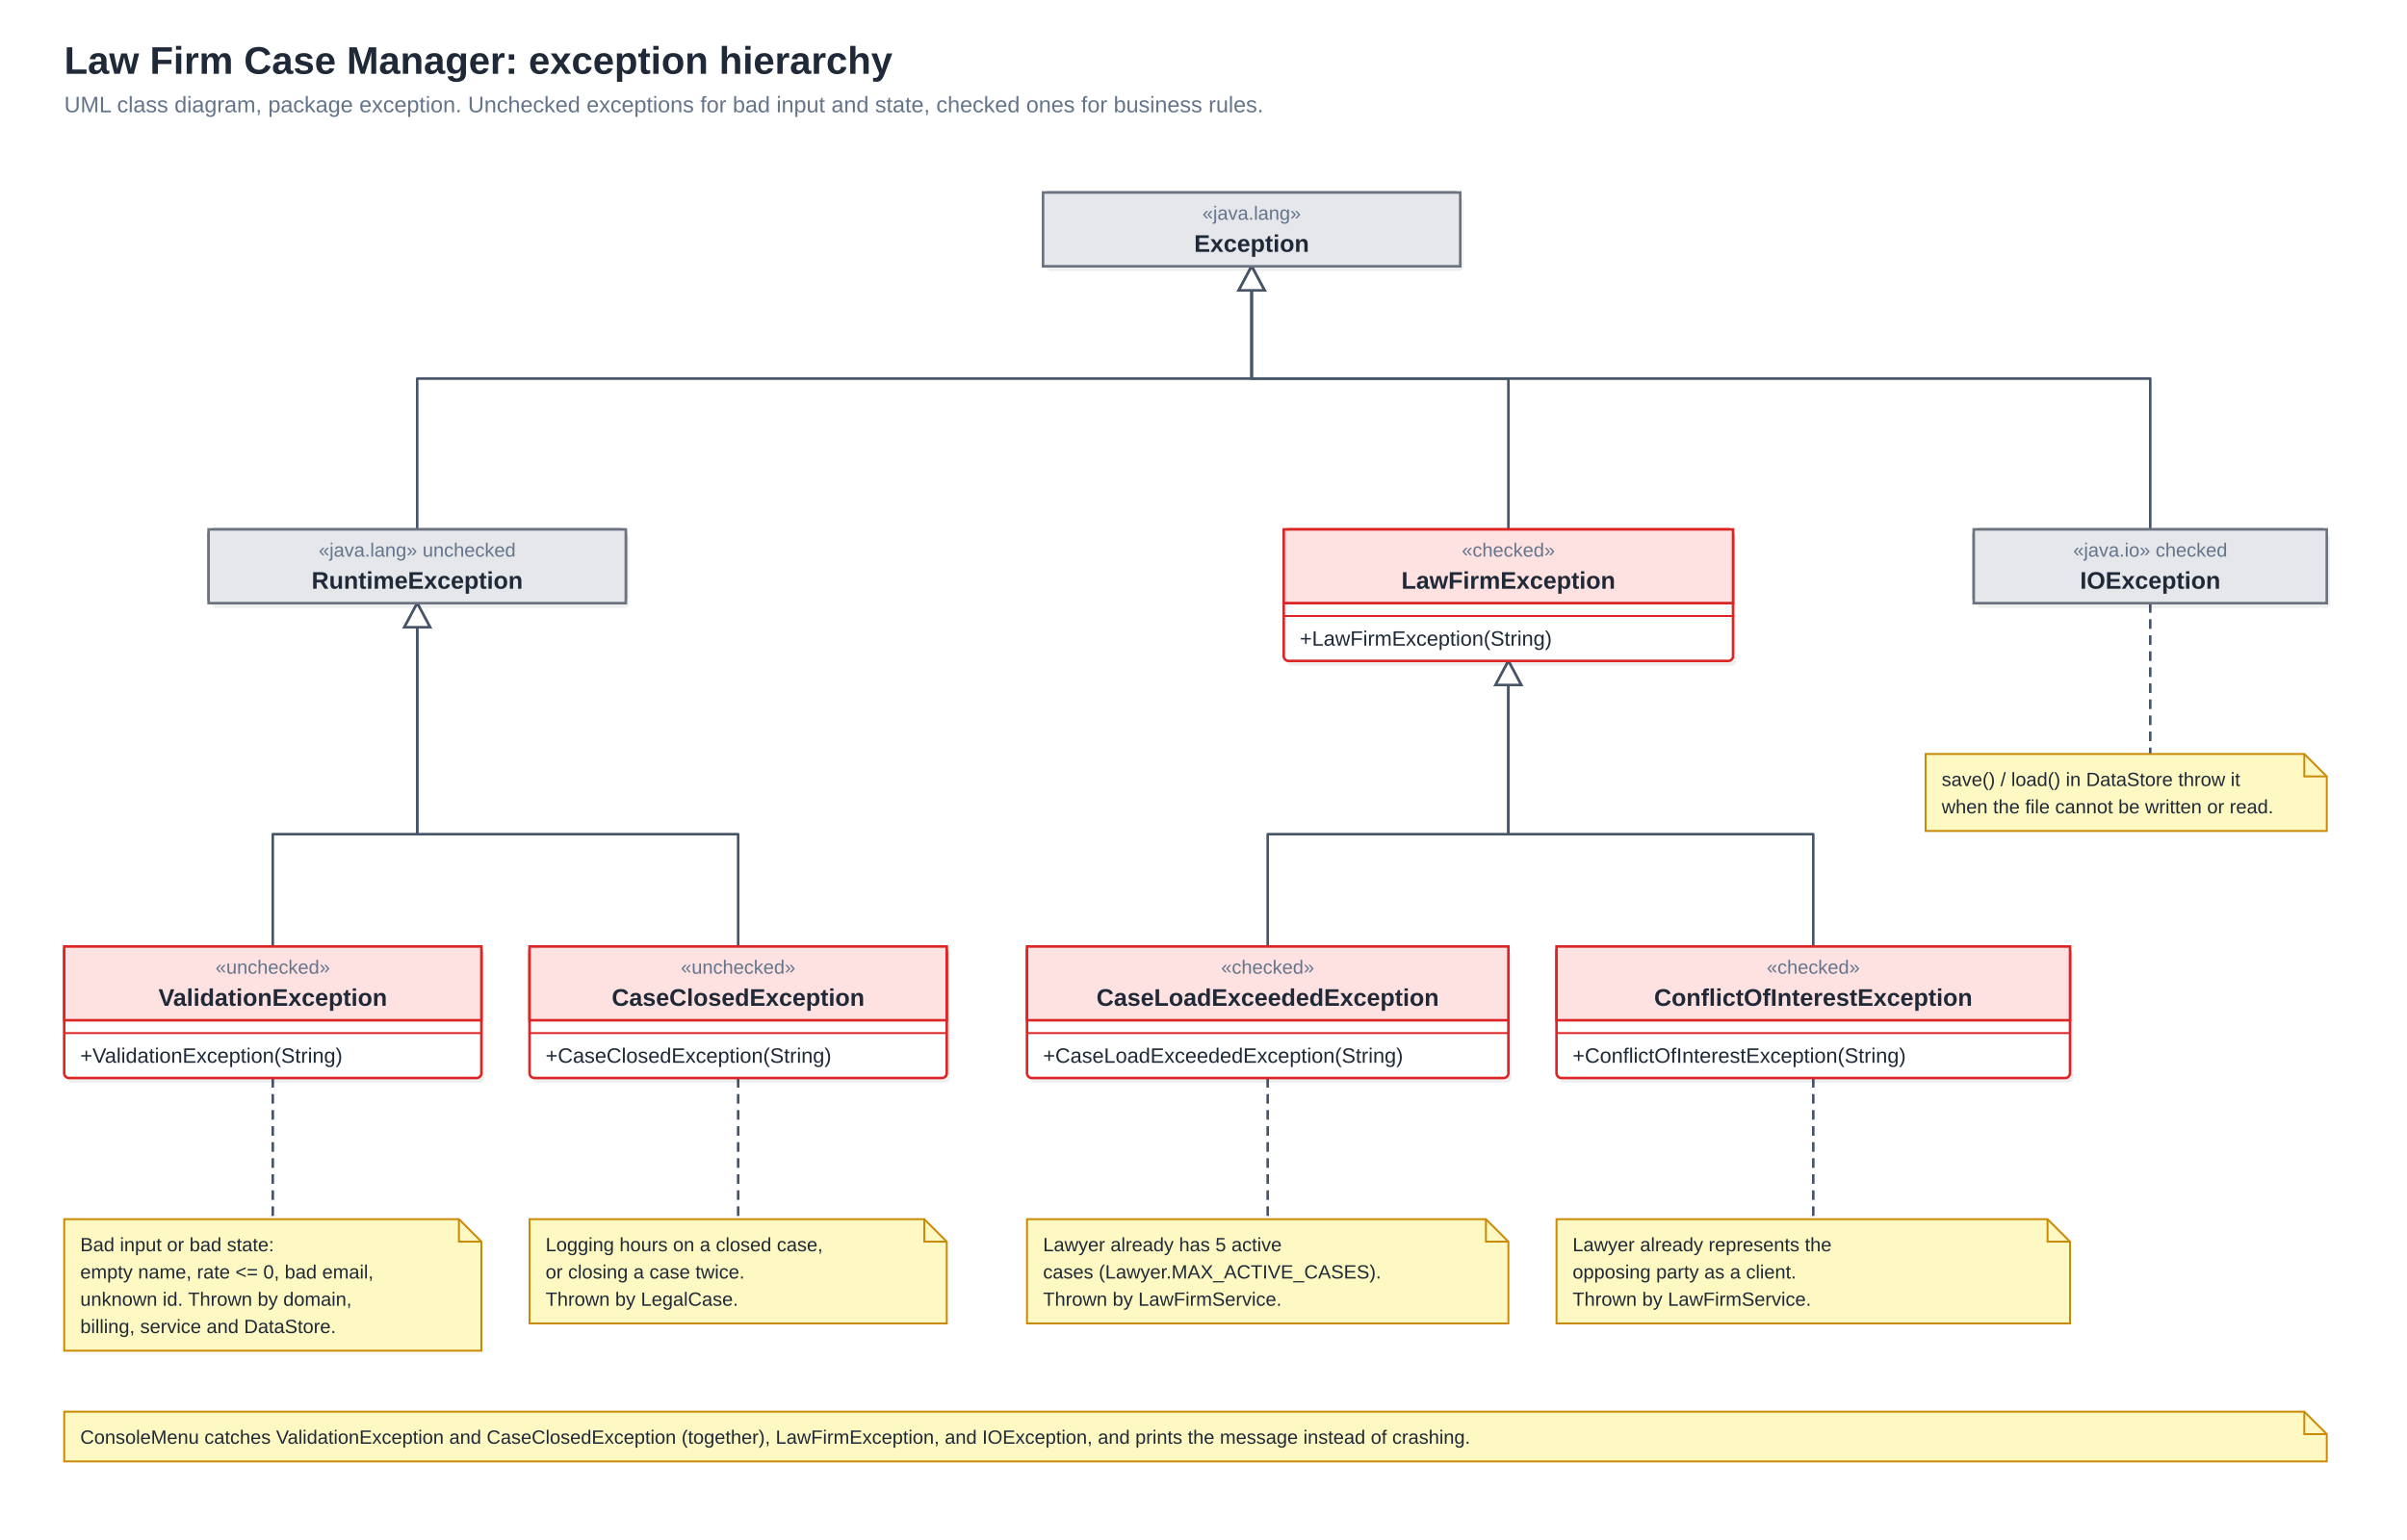
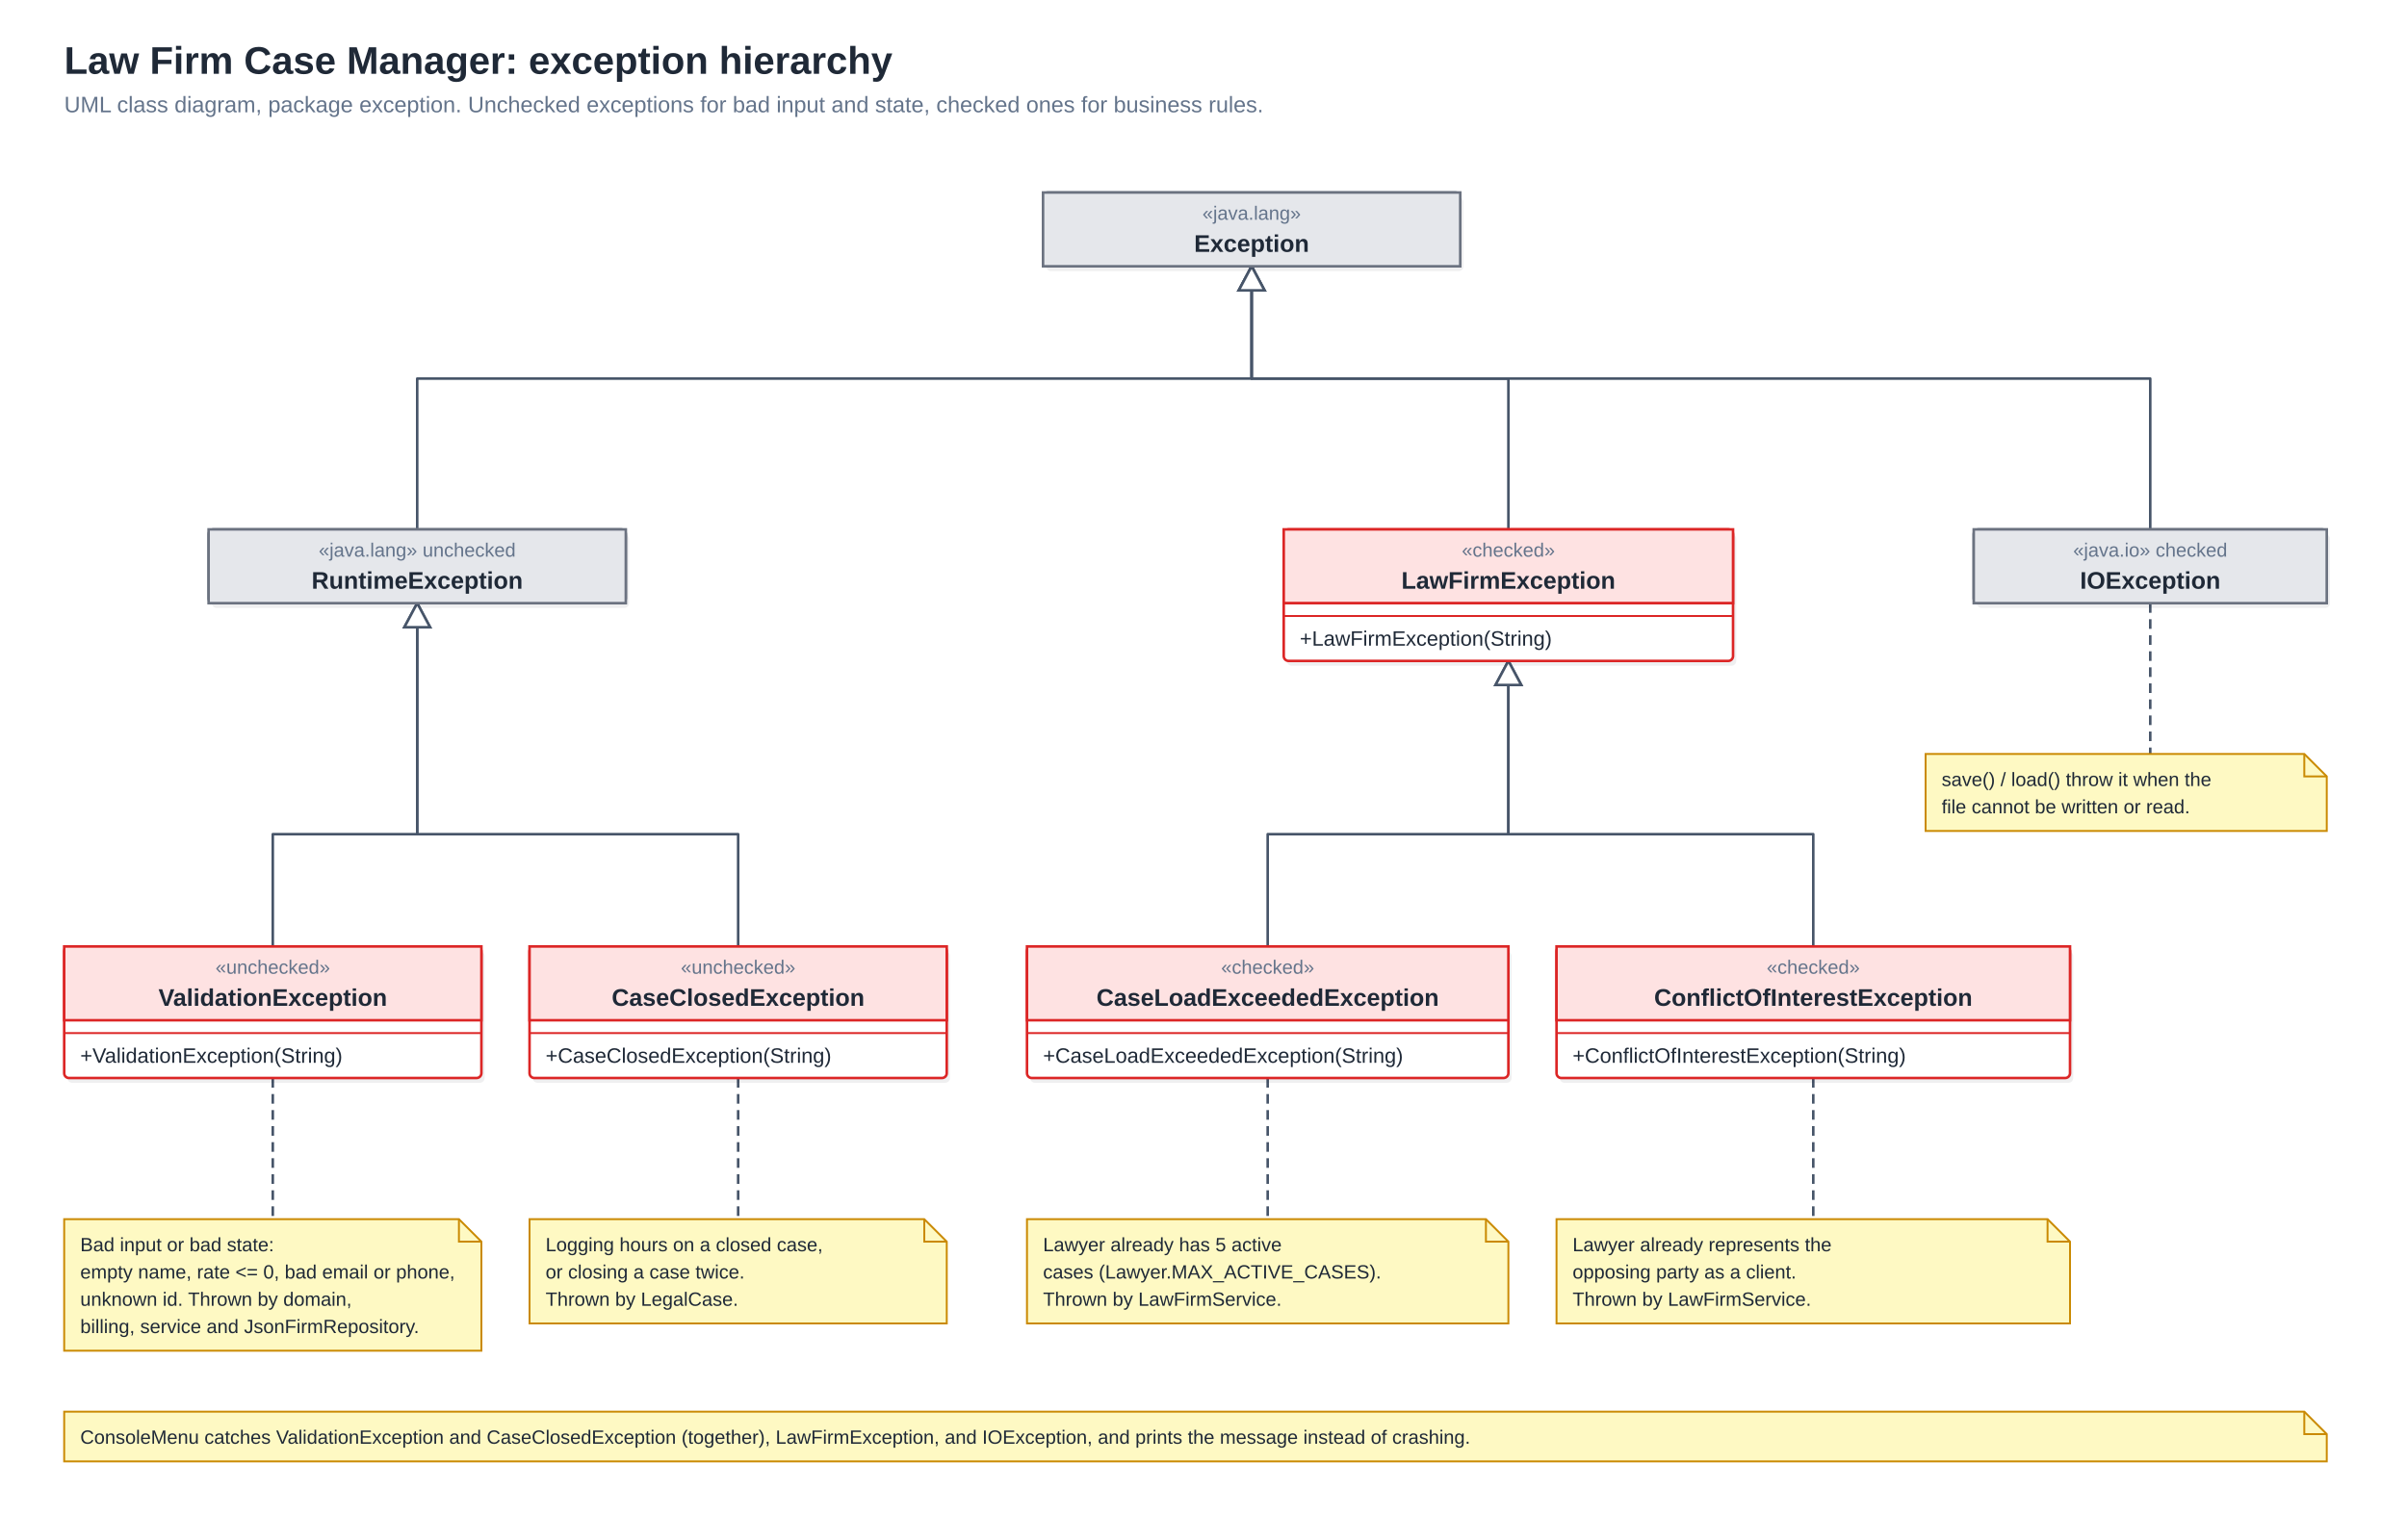
<svg xmlns="http://www.w3.org/2000/svg" width="1500" height="960" viewBox="0 0 1500 960" font-family="Liberation Sans, Arial, Helvetica, sans-serif">
  <rect width="100%" height="100%" fill="#FFFFFF" />
  <text x="40" y="46" font-size="24" font-weight="700" fill="#1F2937">Law Firm Case Manager: exception hierarchy</text>
  <text x="40" y="70" font-size="14" fill="#64748B">UML class diagram, package exception. Unchecked exceptions for bad input and state, checked ones for business rules.</text>
  <polyline points="260,330 260,236 780,236 780,181" fill="none" stroke="#475569" stroke-width="1.6" stroke-linejoin="round" />
  <polygon points="780,166 788,181 772,181" fill="#FFFFFF" stroke="#475569" stroke-width="1.6" />
  <polyline points="940,330 940,236 780,236 780,181" fill="none" stroke="#475569" stroke-width="1.6" stroke-linejoin="round" />
  <polygon points="780,166 788,181 772,181" fill="#FFFFFF" stroke="#475569" stroke-width="1.6" />
  <polyline points="1340,330 1340,236 780,236 780,181" fill="none" stroke="#475569" stroke-width="1.6" stroke-linejoin="round" />
  <polygon points="780,166 788,181 772,181" fill="#FFFFFF" stroke="#475569" stroke-width="1.6" />
  <polyline points="170,590 170,520 260,520 260,391" fill="none" stroke="#475569" stroke-width="1.6" stroke-linejoin="round" />
  <polygon points="260,376 268,391 252,391" fill="#FFFFFF" stroke="#475569" stroke-width="1.6" />
  <polyline points="460,590 460,520 260,520 260,391" fill="none" stroke="#475569" stroke-width="1.6" stroke-linejoin="round" />
  <polygon points="260,376 268,391 252,391" fill="#FFFFFF" stroke="#475569" stroke-width="1.6" />
  <polyline points="790,590 790,520 940,520 940,427" fill="none" stroke="#475569" stroke-width="1.6" stroke-linejoin="round" />
  <polygon points="940,412 948,427 932,427" fill="#FFFFFF" stroke="#475569" stroke-width="1.6" />
  <polyline points="1130,590 1130,520 940,520 940,427" fill="none" stroke="#475569" stroke-width="1.6" stroke-linejoin="round" />
  <polygon points="940,412 948,427 932,427" fill="#FFFFFF" stroke="#475569" stroke-width="1.6" />
  <polyline points="170,672 170,760" fill="none" stroke="#475569" stroke-width="1.6" stroke-dasharray="6 4" stroke-linejoin="round" />
  <polyline points="460,672 460,760" fill="none" stroke="#475569" stroke-width="1.6" stroke-dasharray="6 4" stroke-linejoin="round" />
  <polyline points="790,672 790,760" fill="none" stroke="#475569" stroke-width="1.6" stroke-dasharray="6 4" stroke-linejoin="round" />
  <polyline points="1130,672 1130,760" fill="none" stroke="#475569" stroke-width="1.6" stroke-dasharray="6 4" stroke-linejoin="round" />
  <polyline points="1340,376 1340,470" fill="none" stroke="#475569" stroke-width="1.6" stroke-dasharray="6 4" stroke-linejoin="round" />
  <rect x="652" y="123" width="260" height="46" rx="3" fill="#0F172A" fill-opacity="0.07" stroke="none" stroke-width="1.6" />
  <rect x="650" y="120" width="260" height="46" rx="3" fill="#F9FAFB" stroke="#6B7280" stroke-width="1.6" />
  <path d="M650 120 h260 v46 h-260 z" fill="#E5E7EB" stroke="#6B7280" stroke-width="1.6" />
  <text x="780" y="137" font-size="12" text-anchor="middle" fill="#64748B">«java.lang»</text>
  <text x="780" y="157" font-size="15" font-weight="700" text-anchor="middle" fill="#1F2937">Exception</text>
  <rect x="132" y="333" width="260" height="46" rx="3" fill="#0F172A" fill-opacity="0.07" stroke="none" stroke-width="1.6" />
  <rect x="130" y="330" width="260" height="46" rx="3" fill="#F9FAFB" stroke="#6B7280" stroke-width="1.6" />
  <path d="M130 330 h260 v46 h-260 z" fill="#E5E7EB" stroke="#6B7280" stroke-width="1.6" />
  <text x="260" y="347" font-size="12" text-anchor="middle" fill="#64748B">«java.lang»  unchecked</text>
  <text x="260" y="367" font-size="15" font-weight="700" text-anchor="middle" fill="#1F2937">RuntimeException</text>
  <rect x="802" y="333" width="280" height="82" rx="3" fill="#0F172A" fill-opacity="0.07" stroke="none" stroke-width="1.6" />
  <rect x="800" y="330" width="280" height="82" rx="3" fill="#FFFFFF" stroke="#DC2626" stroke-width="1.6" />
  <path d="M800 330 h280 v46 h-280 z" fill="#FEE2E2" stroke="#DC2626" stroke-width="1.6" />
  <text x="940" y="347" font-size="12" text-anchor="middle" fill="#64748B">«checked»</text>
  <text x="940" y="367" font-size="15" font-weight="700" text-anchor="middle" fill="#1F2937">LawFirmException</text>
  <line x1="800" y1="376" x2="1080" y2="376" stroke="#DC2626" stroke-width="1.2" />
  <line x1="800" y1="384" x2="1080" y2="384" stroke="#DC2626" stroke-width="1.2" />
  <text x="810" y="402.5" font-size="13" fill="#1F2937">+LawFirmException(String)</text>
  <rect x="1232" y="333" width="220" height="46" rx="3" fill="#0F172A" fill-opacity="0.07" stroke="none" stroke-width="1.6" />
  <rect x="1230" y="330" width="220" height="46" rx="3" fill="#F9FAFB" stroke="#6B7280" stroke-width="1.6" />
  <path d="M1230 330 h220 v46 h-220 z" fill="#E5E7EB" stroke="#6B7280" stroke-width="1.6" />
  <text x="1340" y="347" font-size="12" text-anchor="middle" fill="#64748B">«java.io»  checked</text>
  <text x="1340" y="367" font-size="15" font-weight="700" text-anchor="middle" fill="#1F2937">IOException</text>
  <rect x="42" y="593" width="260" height="82" rx="3" fill="#0F172A" fill-opacity="0.07" stroke="none" stroke-width="1.6" />
  <rect x="40" y="590" width="260" height="82" rx="3" fill="#FFFFFF" stroke="#DC2626" stroke-width="1.6" />
  <path d="M40 590 h260 v46 h-260 z" fill="#FEE2E2" stroke="#DC2626" stroke-width="1.6" />
  <text x="170" y="607" font-size="12" text-anchor="middle" fill="#64748B">«unchecked»</text>
  <text x="170" y="627" font-size="15" font-weight="700" text-anchor="middle" fill="#1F2937">ValidationException</text>
  <line x1="40" y1="636" x2="300" y2="636" stroke="#DC2626" stroke-width="1.2" />
  <line x1="40" y1="644" x2="300" y2="644" stroke="#DC2626" stroke-width="1.2" />
  <text x="50" y="662.5" font-size="13" fill="#1F2937">+ValidationException(String)</text>
  <rect x="332" y="593" width="260" height="82" rx="3" fill="#0F172A" fill-opacity="0.07" stroke="none" stroke-width="1.6" />
  <rect x="330" y="590" width="260" height="82" rx="3" fill="#FFFFFF" stroke="#DC2626" stroke-width="1.6" />
  <path d="M330 590 h260 v46 h-260 z" fill="#FEE2E2" stroke="#DC2626" stroke-width="1.6" />
  <text x="460" y="607" font-size="12" text-anchor="middle" fill="#64748B">«unchecked»</text>
  <text x="460" y="627" font-size="15" font-weight="700" text-anchor="middle" fill="#1F2937">CaseClosedException</text>
  <line x1="330" y1="636" x2="590" y2="636" stroke="#DC2626" stroke-width="1.2" />
  <line x1="330" y1="644" x2="590" y2="644" stroke="#DC2626" stroke-width="1.2" />
  <text x="340" y="662.5" font-size="13" fill="#1F2937">+CaseClosedException(String)</text>
  <rect x="642" y="593" width="300" height="82" rx="3" fill="#0F172A" fill-opacity="0.07" stroke="none" stroke-width="1.6" />
  <rect x="640" y="590" width="300" height="82" rx="3" fill="#FFFFFF" stroke="#DC2626" stroke-width="1.6" />
  <path d="M640 590 h300 v46 h-300 z" fill="#FEE2E2" stroke="#DC2626" stroke-width="1.6" />
  <text x="790" y="607" font-size="12" text-anchor="middle" fill="#64748B">«checked»</text>
  <text x="790" y="627" font-size="15" font-weight="700" text-anchor="middle" fill="#1F2937">CaseLoadExceededException</text>
  <line x1="640" y1="636" x2="940" y2="636" stroke="#DC2626" stroke-width="1.2" />
  <line x1="640" y1="644" x2="940" y2="644" stroke="#DC2626" stroke-width="1.2" />
  <text x="650" y="662.5" font-size="13" fill="#1F2937">+CaseLoadExceededException(String)</text>
  <rect x="972" y="593" width="320" height="82" rx="3" fill="#0F172A" fill-opacity="0.07" stroke="none" stroke-width="1.6" />
  <rect x="970" y="590" width="320" height="82" rx="3" fill="#FFFFFF" stroke="#DC2626" stroke-width="1.6" />
  <path d="M970 590 h320 v46 h-320 z" fill="#FEE2E2" stroke="#DC2626" stroke-width="1.6" />
  <text x="1130" y="607" font-size="12" text-anchor="middle" fill="#64748B">«checked»</text>
  <text x="1130" y="627" font-size="15" font-weight="700" text-anchor="middle" fill="#1F2937">ConflictOfInterestException</text>
  <line x1="970" y1="636" x2="1290" y2="636" stroke="#DC2626" stroke-width="1.2" />
  <line x1="970" y1="644" x2="1290" y2="644" stroke="#DC2626" stroke-width="1.2" />
  <text x="980" y="662.5" font-size="13" fill="#1F2937">+ConflictOfInterestException(String)</text>
  <path d="M40 760 h246 l14 14 v68 h-260 z" fill="#FEF9C3" stroke="#CA8A04" stroke-width="1.2" />
  <path d="M286 760 v14 h14" fill="none" stroke="#CA8A04" stroke-width="1.2" />
  <text x="50" y="780" font-size="12" fill="#1F2937">Bad input or bad state:</text>
-   <text x="50" y="797" font-size="12" fill="#1F2937">empty name, rate &lt;= 0, bad email,</text>
+   <text x="50" y="797" font-size="12" fill="#1F2937">empty name, rate &lt;= 0, bad email or phone,</text>
  <text x="50" y="814" font-size="12" fill="#1F2937">unknown id. Thrown by domain,</text>
-   <text x="50" y="831" font-size="12" fill="#1F2937">billing, service and DataStore.</text>
+   <text x="50" y="831" font-size="12" fill="#1F2937">billing, service and JsonFirmRepository.</text>
  <path d="M330 760 h246 l14 14 v51 h-260 z" fill="#FEF9C3" stroke="#CA8A04" stroke-width="1.2" />
  <path d="M576 760 v14 h14" fill="none" stroke="#CA8A04" stroke-width="1.2" />
  <text x="340" y="780" font-size="12" fill="#1F2937">Logging hours on a closed case,</text>
  <text x="340" y="797" font-size="12" fill="#1F2937">or closing a case twice.</text>
  <text x="340" y="814" font-size="12" fill="#1F2937">Thrown by LegalCase.</text>
  <path d="M640 760 h286 l14 14 v51 h-300 z" fill="#FEF9C3" stroke="#CA8A04" stroke-width="1.2" />
  <path d="M926 760 v14 h14" fill="none" stroke="#CA8A04" stroke-width="1.2" />
  <text x="650" y="780" font-size="12" fill="#1F2937">Lawyer already has 5 active</text>
  <text x="650" y="797" font-size="12" fill="#1F2937">cases (Lawyer.MAX_ACTIVE_CASES).</text>
  <text x="650" y="814" font-size="12" fill="#1F2937">Thrown by LawFirmService.</text>
  <path d="M970 760 h306 l14 14 v51 h-320 z" fill="#FEF9C3" stroke="#CA8A04" stroke-width="1.2" />
  <path d="M1276 760 v14 h14" fill="none" stroke="#CA8A04" stroke-width="1.2" />
  <text x="980" y="780" font-size="12" fill="#1F2937">Lawyer already represents the</text>
  <text x="980" y="797" font-size="12" fill="#1F2937">opposing party as a client.</text>
  <text x="980" y="814" font-size="12" fill="#1F2937">Thrown by LawFirmService.</text>
  <path d="M1200 470 h236 l14 14 v34 h-250 z" fill="#FEF9C3" stroke="#CA8A04" stroke-width="1.2" />
  <path d="M1436 470 v14 h14" fill="none" stroke="#CA8A04" stroke-width="1.2" />
-   <text x="1210" y="490" font-size="12" fill="#1F2937">save() / load() in DataStore throw it</text>
-   <text x="1210" y="507" font-size="12" fill="#1F2937">when the file cannot be written or read.</text>
+   <text x="1210" y="490" font-size="12" fill="#1F2937">save() / load() throw it when the</text>
+   <text x="1210" y="507" font-size="12" fill="#1F2937">file cannot be written or read.</text>
  <path d="M40 880 h1396 l14 14 v17 h-1410 z" fill="#FEF9C3" stroke="#CA8A04" stroke-width="1.2" />
  <path d="M1436 880 v14 h14" fill="none" stroke="#CA8A04" stroke-width="1.2" />
  <text x="50" y="900" font-size="12" fill="#1F2937">ConsoleMenu catches ValidationException and CaseClosedException (together), LawFirmException, and IOException, and prints the message instead of crashing.</text>
</svg>
